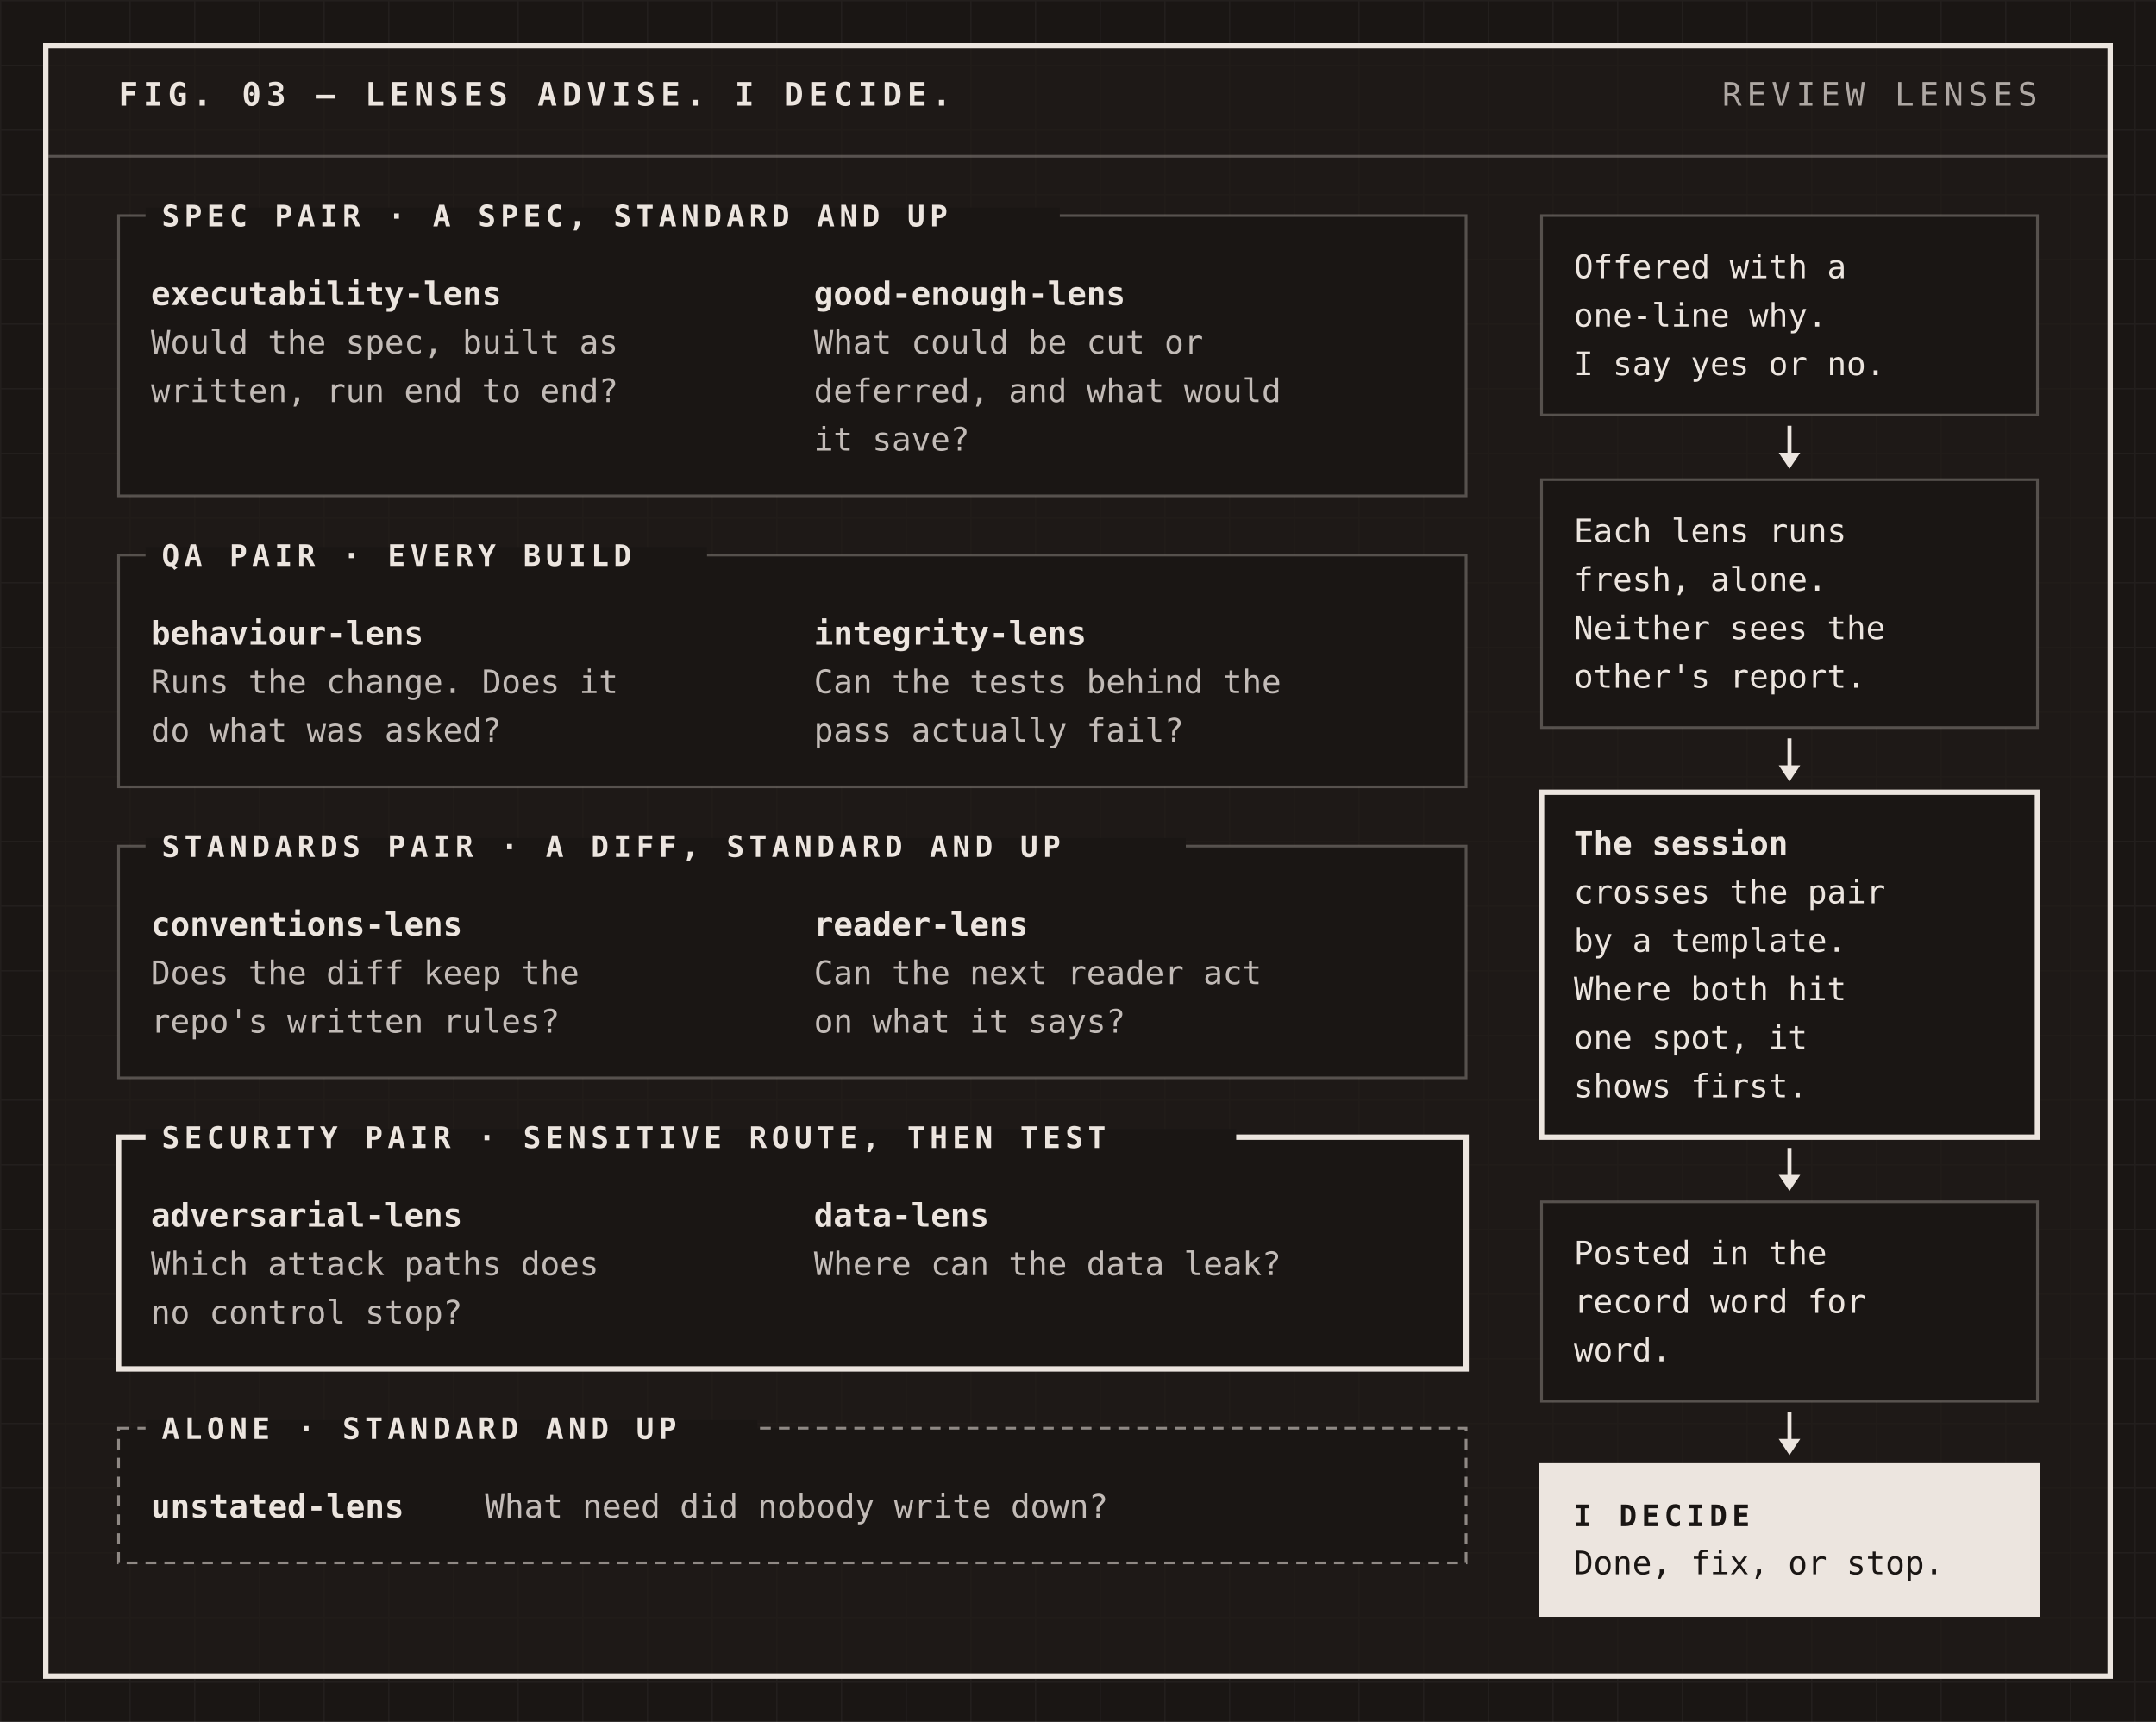
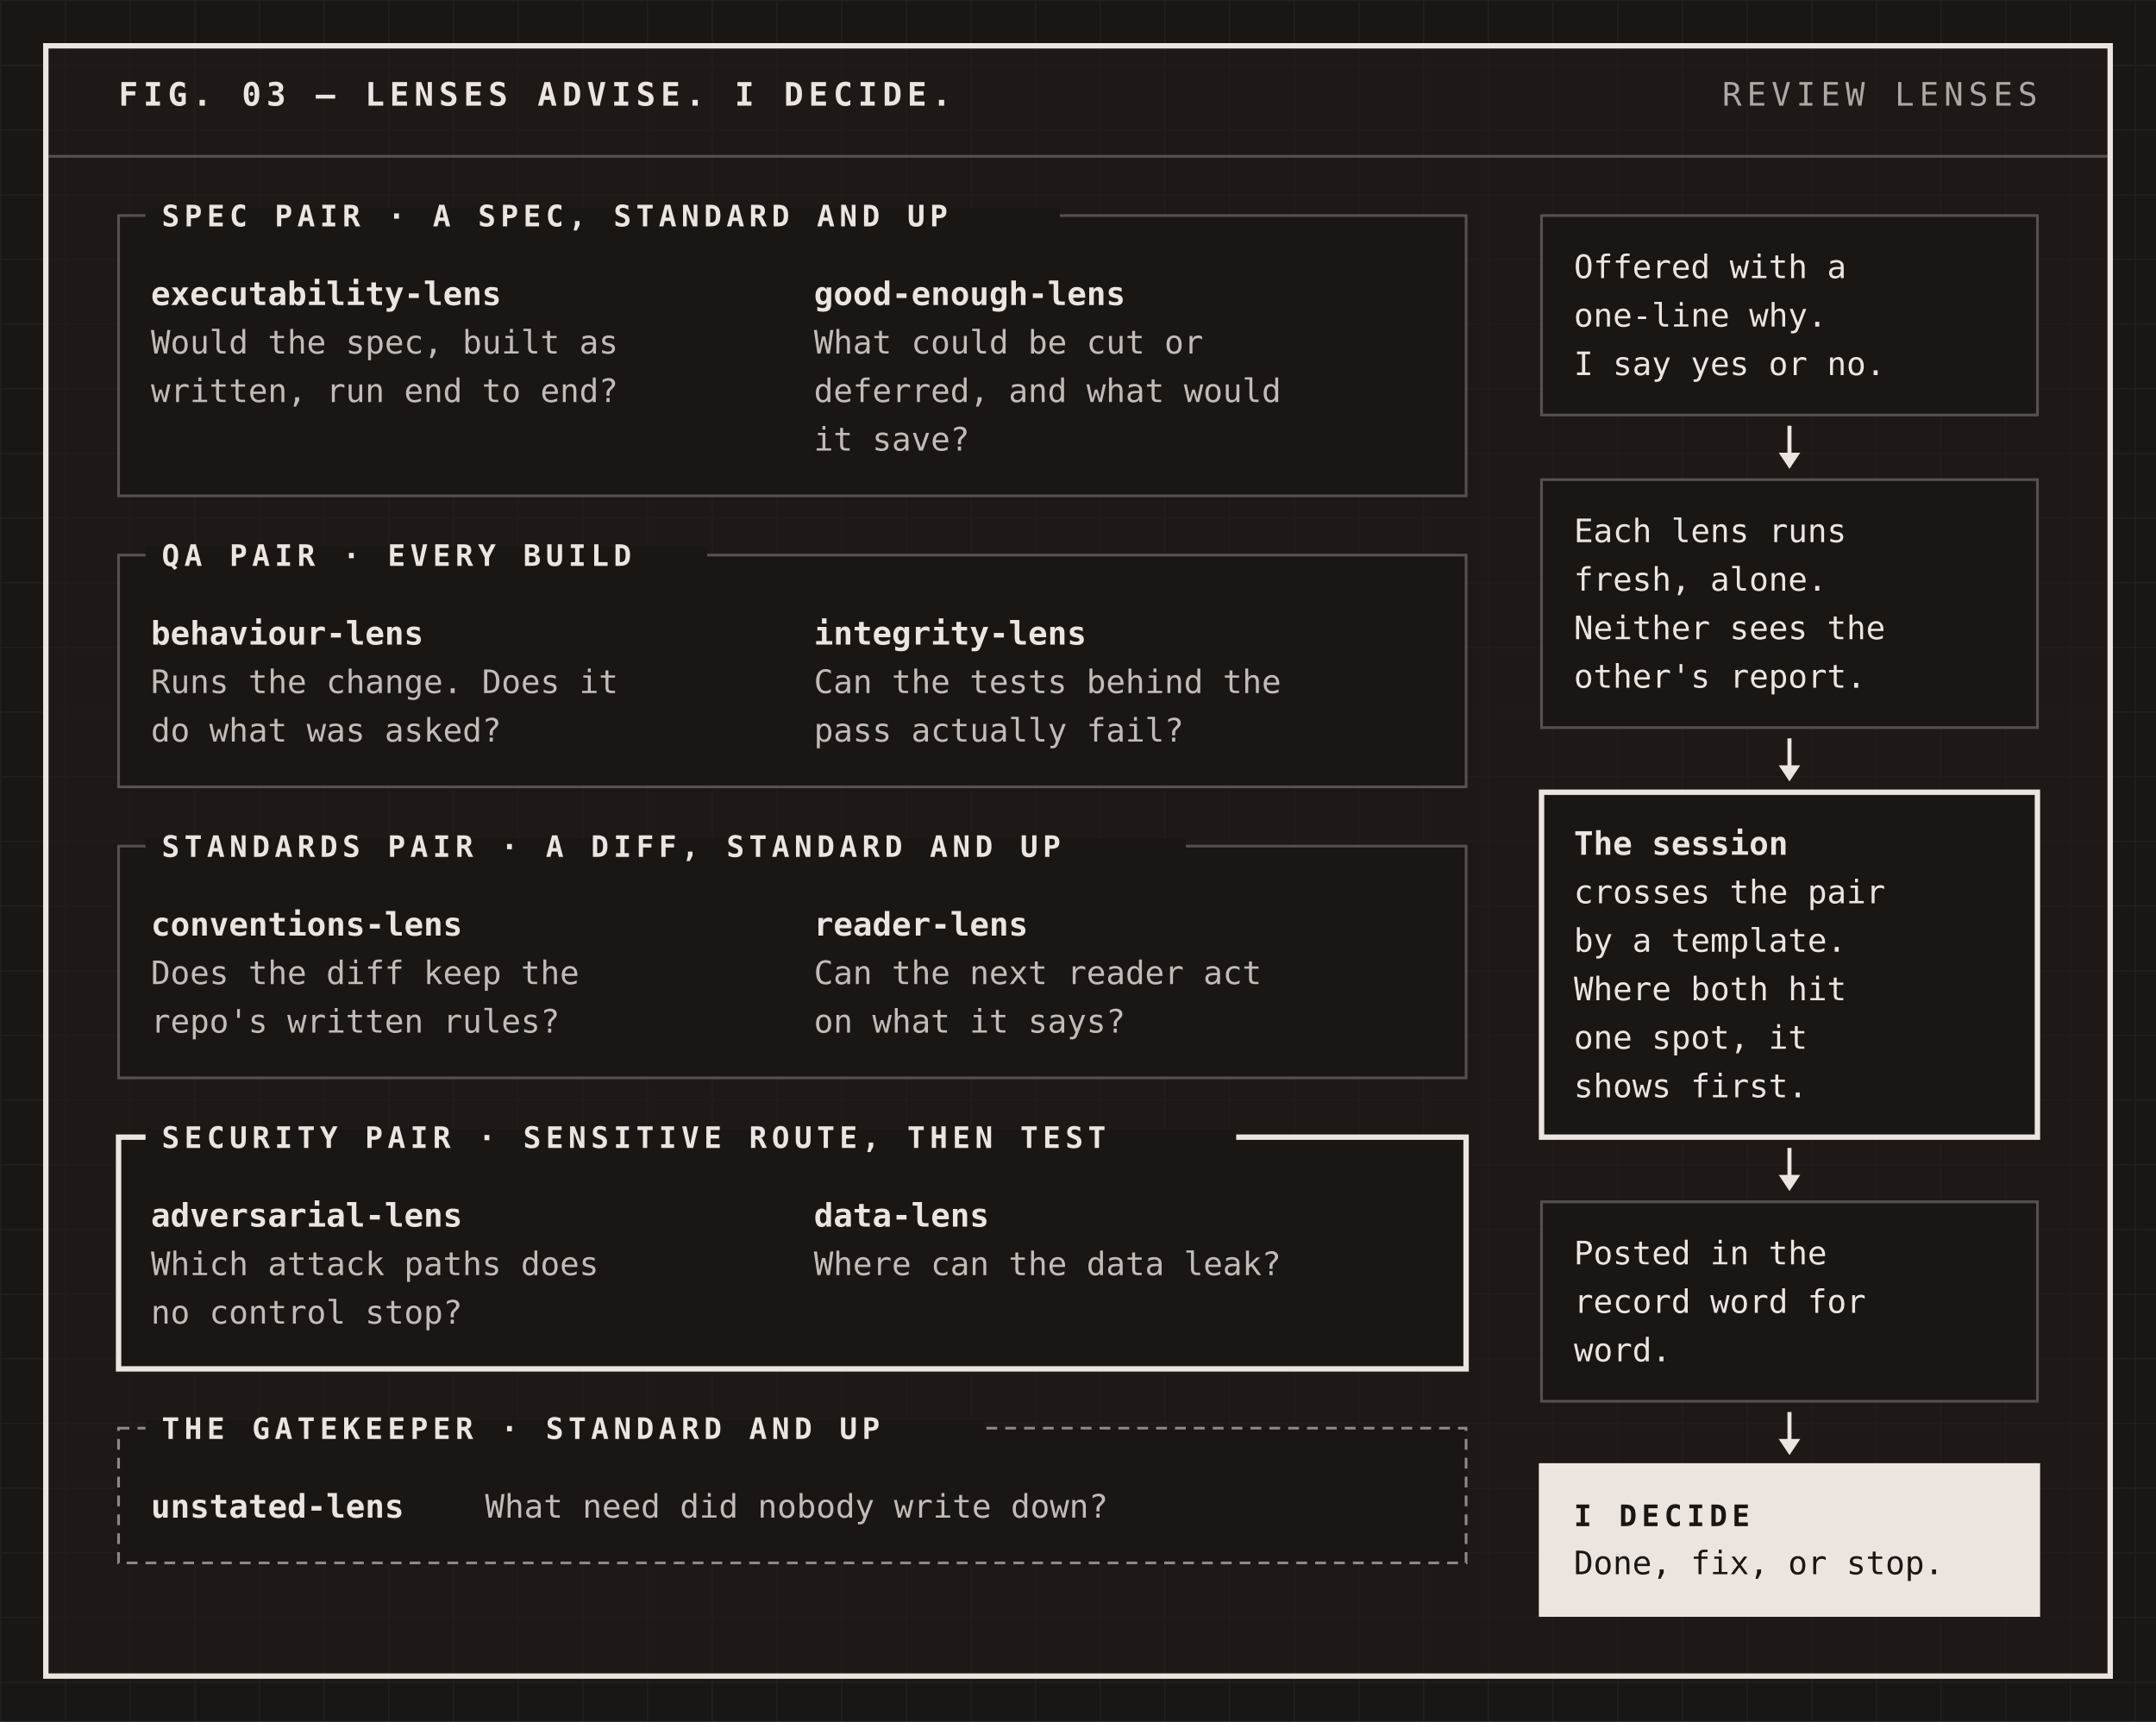
<svg xmlns="http://www.w3.org/2000/svg" width="800" height="639" viewBox="0 0 800 639" font-family="'IBM Plex Mono', ui-monospace, SFMono-Regular, Menlo, Consolas, monospace" role="img">
  <rect width="800" height="639" fill="#1a1614" />
  <defs>
    <pattern id="grid" width="24" height="24" patternUnits="userSpaceOnUse">
      <path d="M24 0H0V24" fill="none" stroke="#ece5df" stroke-opacity="0.045" stroke-width="1" />
    </pattern>
  </defs>
  <rect width="800" height="639" fill="url(#grid)" />
  <rect x="17" y="17" width="766" height="605" fill="#201b18" fill-opacity="0.72" stroke="#ece5df" stroke-width="2" />
  <text x="44" y="39.2" font-size="12" font-weight="600" letter-spacing="1.92" fill="#ece5df">FIG. 03 — LENSES ADVISE. I DECIDE.</text>
  <text x="756" y="39.2" font-size="12" letter-spacing="1.92" text-anchor="end" fill="#ece5df" fill-opacity="0.7">REVIEW LENSES</text>
  <line x1="18" y1="58" x2="782" y2="58" stroke="#ece5df" stroke-opacity="0.28" stroke-width="1" />
  <rect x="44" y="80" width="500" height="104" fill="#1a1614" stroke="#ece5df" stroke-opacity="0.28" stroke-width="1" />
  <rect x="54" y="77" width="339.25" height="6" fill="#1a1614" />
  <text x="60" y="84" font-size="11" font-weight="600" letter-spacing="1.76" fill="#ece5df">SPEC PAIR · A SPEC, STANDARD AND UP</text>
  <text x="56" y="113.2" font-size="12" font-weight="600" fill="#ece5df">executability-lens</text>
  <text x="56" y="131.2" font-size="12" fill="#ece5df" fill-opacity="0.8">Would the spec, built as</text>
  <text x="56" y="149.2" font-size="12" fill="#ece5df" fill-opacity="0.8">written, run end to end?</text>
  <text x="302" y="113.2" font-size="12" font-weight="600" fill="#ece5df">good-enough-lens</text>
  <text x="302" y="131.2" font-size="12" fill="#ece5df" fill-opacity="0.8">What could be cut or</text>
  <text x="302" y="149.2" font-size="12" fill="#ece5df" fill-opacity="0.8">deferred, and what would</text>
  <text x="302" y="167.2" font-size="12" fill="#ece5df" fill-opacity="0.8">it save?</text>
  <rect x="44" y="206" width="500" height="86" fill="#1a1614" stroke="#ece5df" stroke-opacity="0.28" stroke-width="1" />
  <rect x="54" y="203" width="208.35" height="6" fill="#1a1614" />
  <text x="60" y="210" font-size="11" font-weight="600" letter-spacing="1.76" fill="#ece5df">QA PAIR · EVERY BUILD</text>
  <text x="56" y="239.2" font-size="12" font-weight="600" fill="#ece5df">behaviour-lens</text>
  <text x="56" y="257.2" font-size="12" fill="#ece5df" fill-opacity="0.8">Runs the change. Does it</text>
  <text x="56" y="275.2" font-size="12" fill="#ece5df" fill-opacity="0.8">do what was asked?</text>
  <text x="302" y="239.2" font-size="12" font-weight="600" fill="#ece5df">integrity-lens</text>
  <text x="302" y="257.2" font-size="12" fill="#ece5df" fill-opacity="0.8">Can the tests behind the</text>
  <text x="302" y="275.2" font-size="12" fill="#ece5df" fill-opacity="0.8">pass actually fail?</text>
  <rect x="44" y="314" width="500" height="86" fill="#1a1614" stroke="#ece5df" stroke-opacity="0.28" stroke-width="1" />
  <rect x="54" y="311" width="386" height="6" fill="#1a1614" />
  <text x="60" y="318" font-size="11" font-weight="600" letter-spacing="1.76" fill="#ece5df">STANDARDS PAIR · A DIFF, STANDARD AND UP</text>
  <text x="56" y="347.2" font-size="12" font-weight="600" fill="#ece5df">conventions-lens</text>
  <text x="56" y="365.2" font-size="12" fill="#ece5df" fill-opacity="0.8">Does the diff keep the</text>
  <text x="56" y="383.2" font-size="12" fill="#ece5df" fill-opacity="0.8">repo's written rules?</text>
  <text x="302" y="347.2" font-size="12" font-weight="600" fill="#ece5df">reader-lens</text>
  <text x="302" y="365.2" font-size="12" fill="#ece5df" fill-opacity="0.8">Can the next reader act</text>
  <text x="302" y="383.2" font-size="12" fill="#ece5df" fill-opacity="0.8">on what it says?</text>
  <rect x="44" y="422" width="500" height="86" fill="#1a1614" stroke="#ece5df" stroke-width="2" />
  <rect x="54" y="419" width="404.7" height="6" fill="#1a1614" />
  <text x="60" y="426" font-size="11" font-weight="600" letter-spacing="1.76" fill="#ece5df">SECURITY PAIR · SENSITIVE ROUTE, THEN TEST</text>
  <text x="56" y="455.2" font-size="12" font-weight="600" fill="#ece5df">adversarial-lens</text>
  <text x="56" y="473.2" font-size="12" fill="#ece5df" fill-opacity="0.8">Which attack paths does</text>
  <text x="56" y="491.2" font-size="12" fill="#ece5df" fill-opacity="0.8">no control stop?</text>
  <text x="302" y="455.2" font-size="12" font-weight="600" fill="#ece5df">data-lens</text>
  <text x="302" y="473.2" font-size="12" fill="#ece5df" fill-opacity="0.8">Where can the data leak?</text>
  <rect x="44" y="530" width="500" height="50" fill="#1a1614" stroke="#ece5df" stroke-opacity="0.55" stroke-width="1" stroke-dasharray="4 3" />
-   <rect x="54" y="527" width="227.05" height="6" fill="#1a1614" />
-   <text x="60" y="534" font-size="11" font-weight="600" letter-spacing="1.76" fill="#ece5df">ALONE · STANDARD AND UP</text>
+   <rect x="54" y="527" width="311.2" height="6" fill="#1a1614" />
+   <text x="60" y="534" font-size="11" font-weight="600" letter-spacing="1.76" fill="#ece5df">THE GATEKEEPER · STANDARD AND UP</text>
  <text x="56" y="563.2" font-size="12" font-weight="600" fill="#ece5df">unstated-lens</text>
  <text x="180" y="563.2" font-size="12" fill="#ece5df" fill-opacity="0.8">What need did nobody write down?</text>
  <rect x="572" y="80" width="184" height="74" fill="#1a1614" stroke="#ece5df" stroke-opacity="0.28" stroke-width="1" />
  <text x="584" y="103.2" font-size="12" fill="#ece5df">Offered with a</text>
  <text x="584" y="121.2" font-size="12" fill="#ece5df">one-line why.</text>
  <text x="584" y="139.2" font-size="12" fill="#ece5df">I say yes or no.</text>
  <line x1="664" y1="158" x2="664" y2="169" stroke="#ece5df" stroke-width="1.5" />
  <path d="M660 168L668 168L664 174Z" fill="#ece5df" />
  <rect x="572" y="178" width="184" height="92" fill="#1a1614" stroke="#ece5df" stroke-opacity="0.28" stroke-width="1" />
  <text x="584" y="201.2" font-size="12" fill="#ece5df">Each lens runs</text>
  <text x="584" y="219.2" font-size="12" fill="#ece5df">fresh, alone.</text>
  <text x="584" y="237.2" font-size="12" fill="#ece5df">Neither sees the</text>
  <text x="584" y="255.2" font-size="12" fill="#ece5df">other's report.</text>
  <line x1="664" y1="274" x2="664" y2="285" stroke="#ece5df" stroke-width="1.5" />
  <path d="M660 284L668 284L664 290Z" fill="#ece5df" />
  <rect x="572" y="294" width="184" height="128" fill="#1a1614" stroke="#ece5df" stroke-width="2" />
  <text x="584" y="317.2" font-size="12" font-weight="600" fill="#ece5df">The session</text>
  <text x="584" y="335.2" font-size="12" fill="#ece5df">crosses the pair</text>
  <text x="584" y="353.2" font-size="12" fill="#ece5df">by a template.</text>
  <text x="584" y="371.2" font-size="12" fill="#ece5df">Where both hit</text>
  <text x="584" y="389.2" font-size="12" fill="#ece5df">one spot, it</text>
  <text x="584" y="407.2" font-size="12" fill="#ece5df">shows first.</text>
  <line x1="664" y1="426" x2="664" y2="437" stroke="#ece5df" stroke-width="1.5" />
  <path d="M660 436L668 436L664 442Z" fill="#ece5df" />
  <rect x="572" y="446" width="184" height="74" fill="#1a1614" stroke="#ece5df" stroke-opacity="0.28" stroke-width="1" />
  <text x="584" y="469.2" font-size="12" fill="#ece5df">Posted in the</text>
  <text x="584" y="487.2" font-size="12" fill="#ece5df">record word for</text>
  <text x="584" y="505.2" font-size="12" fill="#ece5df">word.</text>
  <line x1="664" y1="524" x2="664" y2="535" stroke="#ece5df" stroke-width="1.5" />
  <path d="M660 534L668 534L664 540Z" fill="#ece5df" />
  <rect x="572" y="544" width="184" height="55" fill="#ece5df" stroke="#ece5df" stroke-width="2" />
  <text x="584" y="566.35" font-size="11" font-weight="600" letter-spacing="1.76" fill="#1a1614">I DECIDE</text>
  <text x="584" y="584.2" font-size="12" fill="#1a1614">Done, fix, or stop.</text>
</svg>
